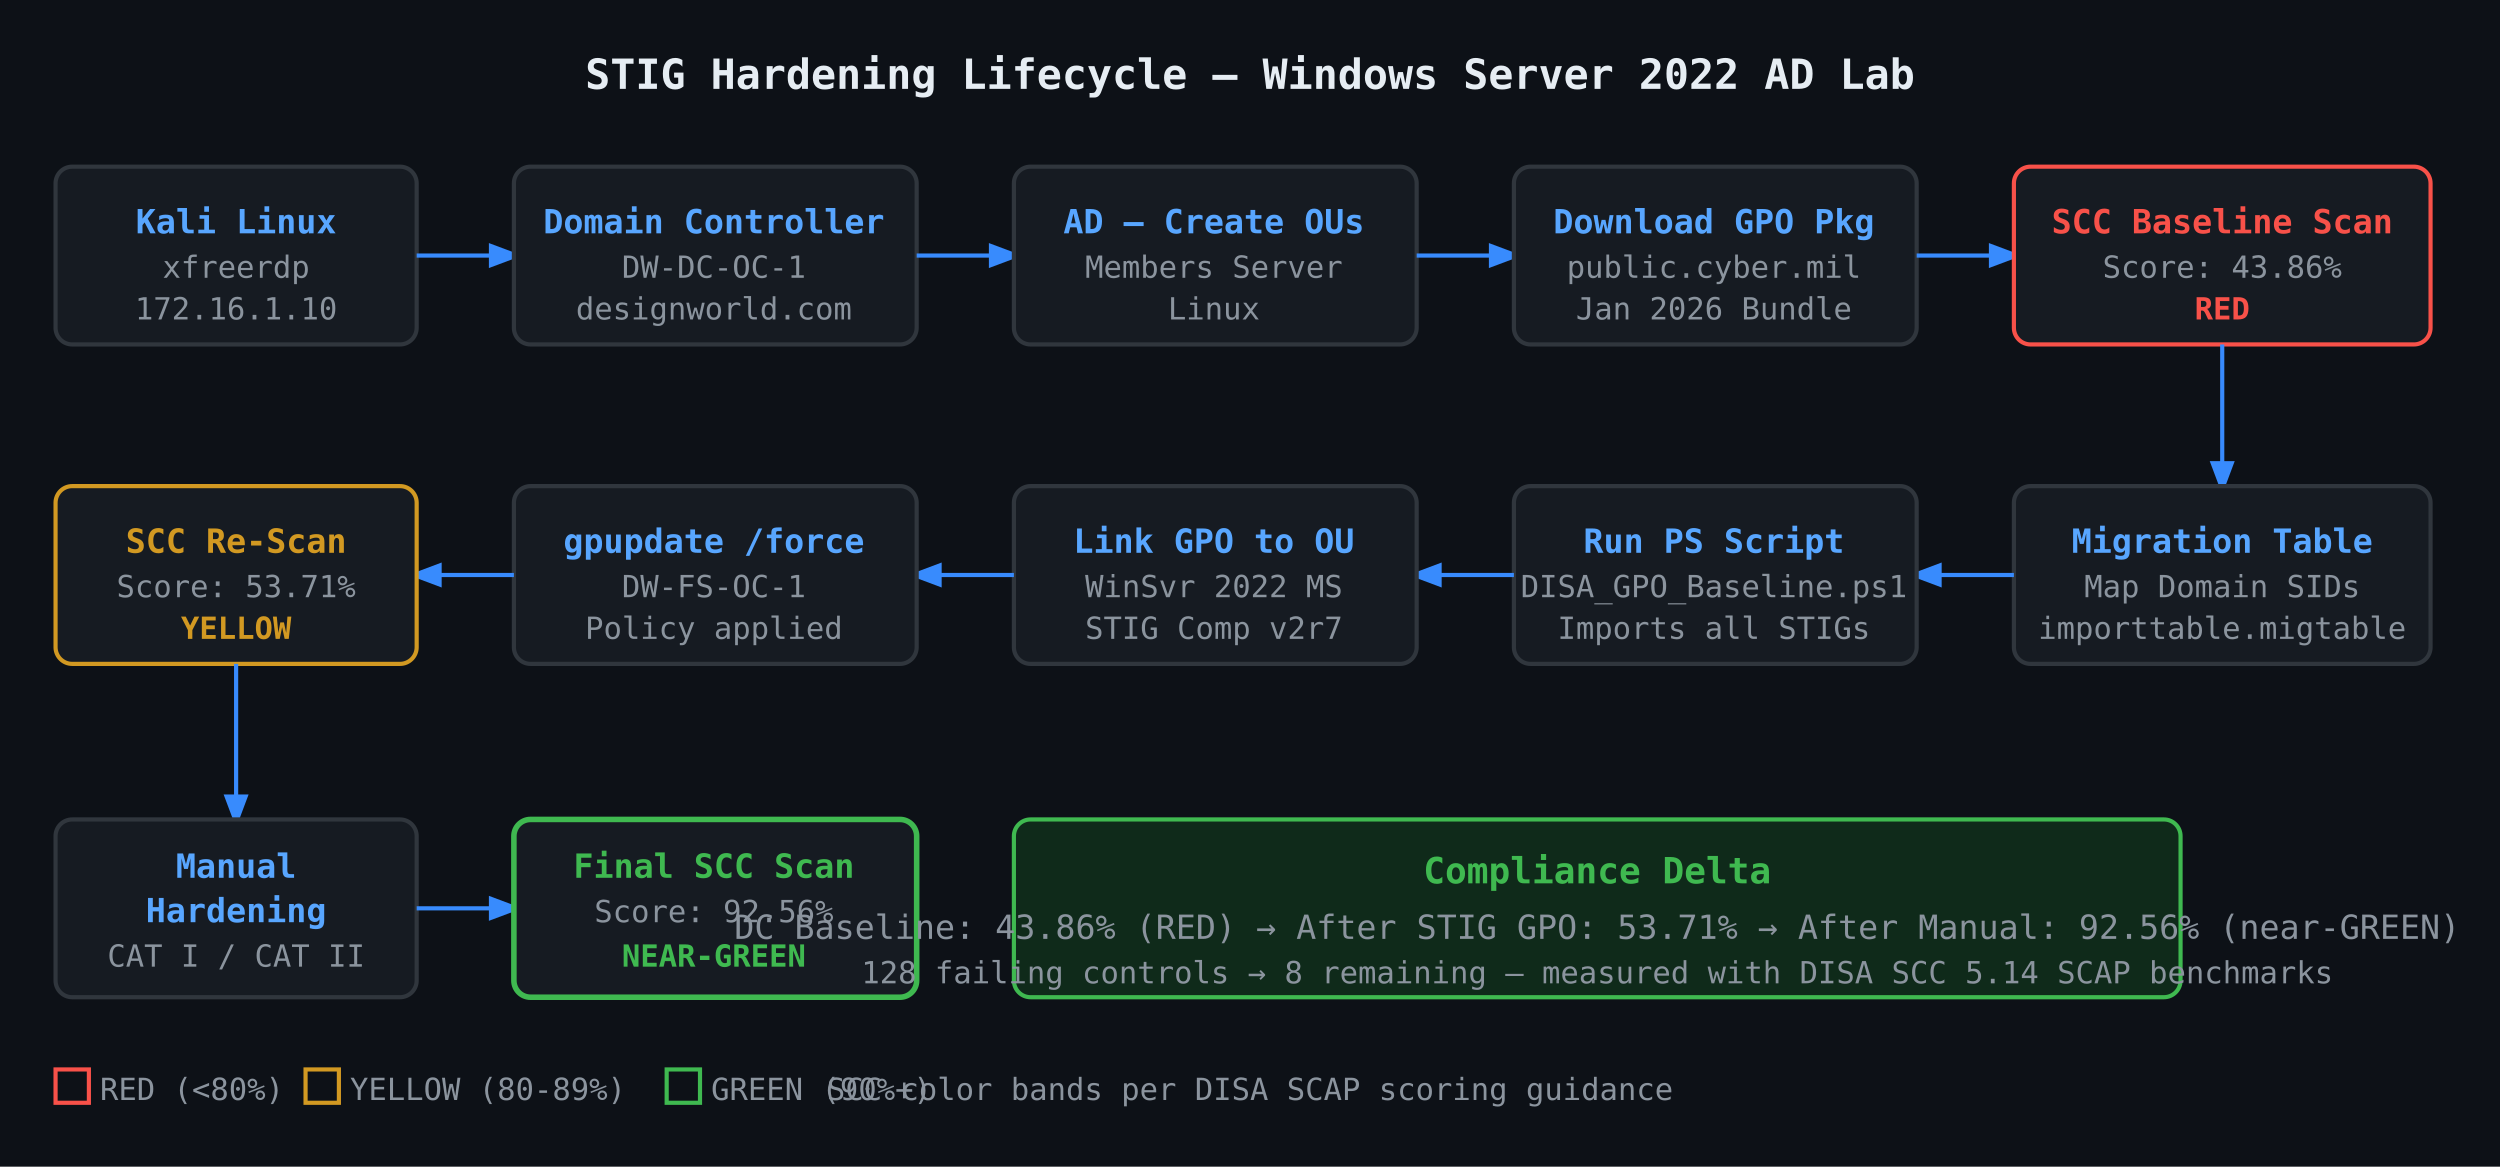
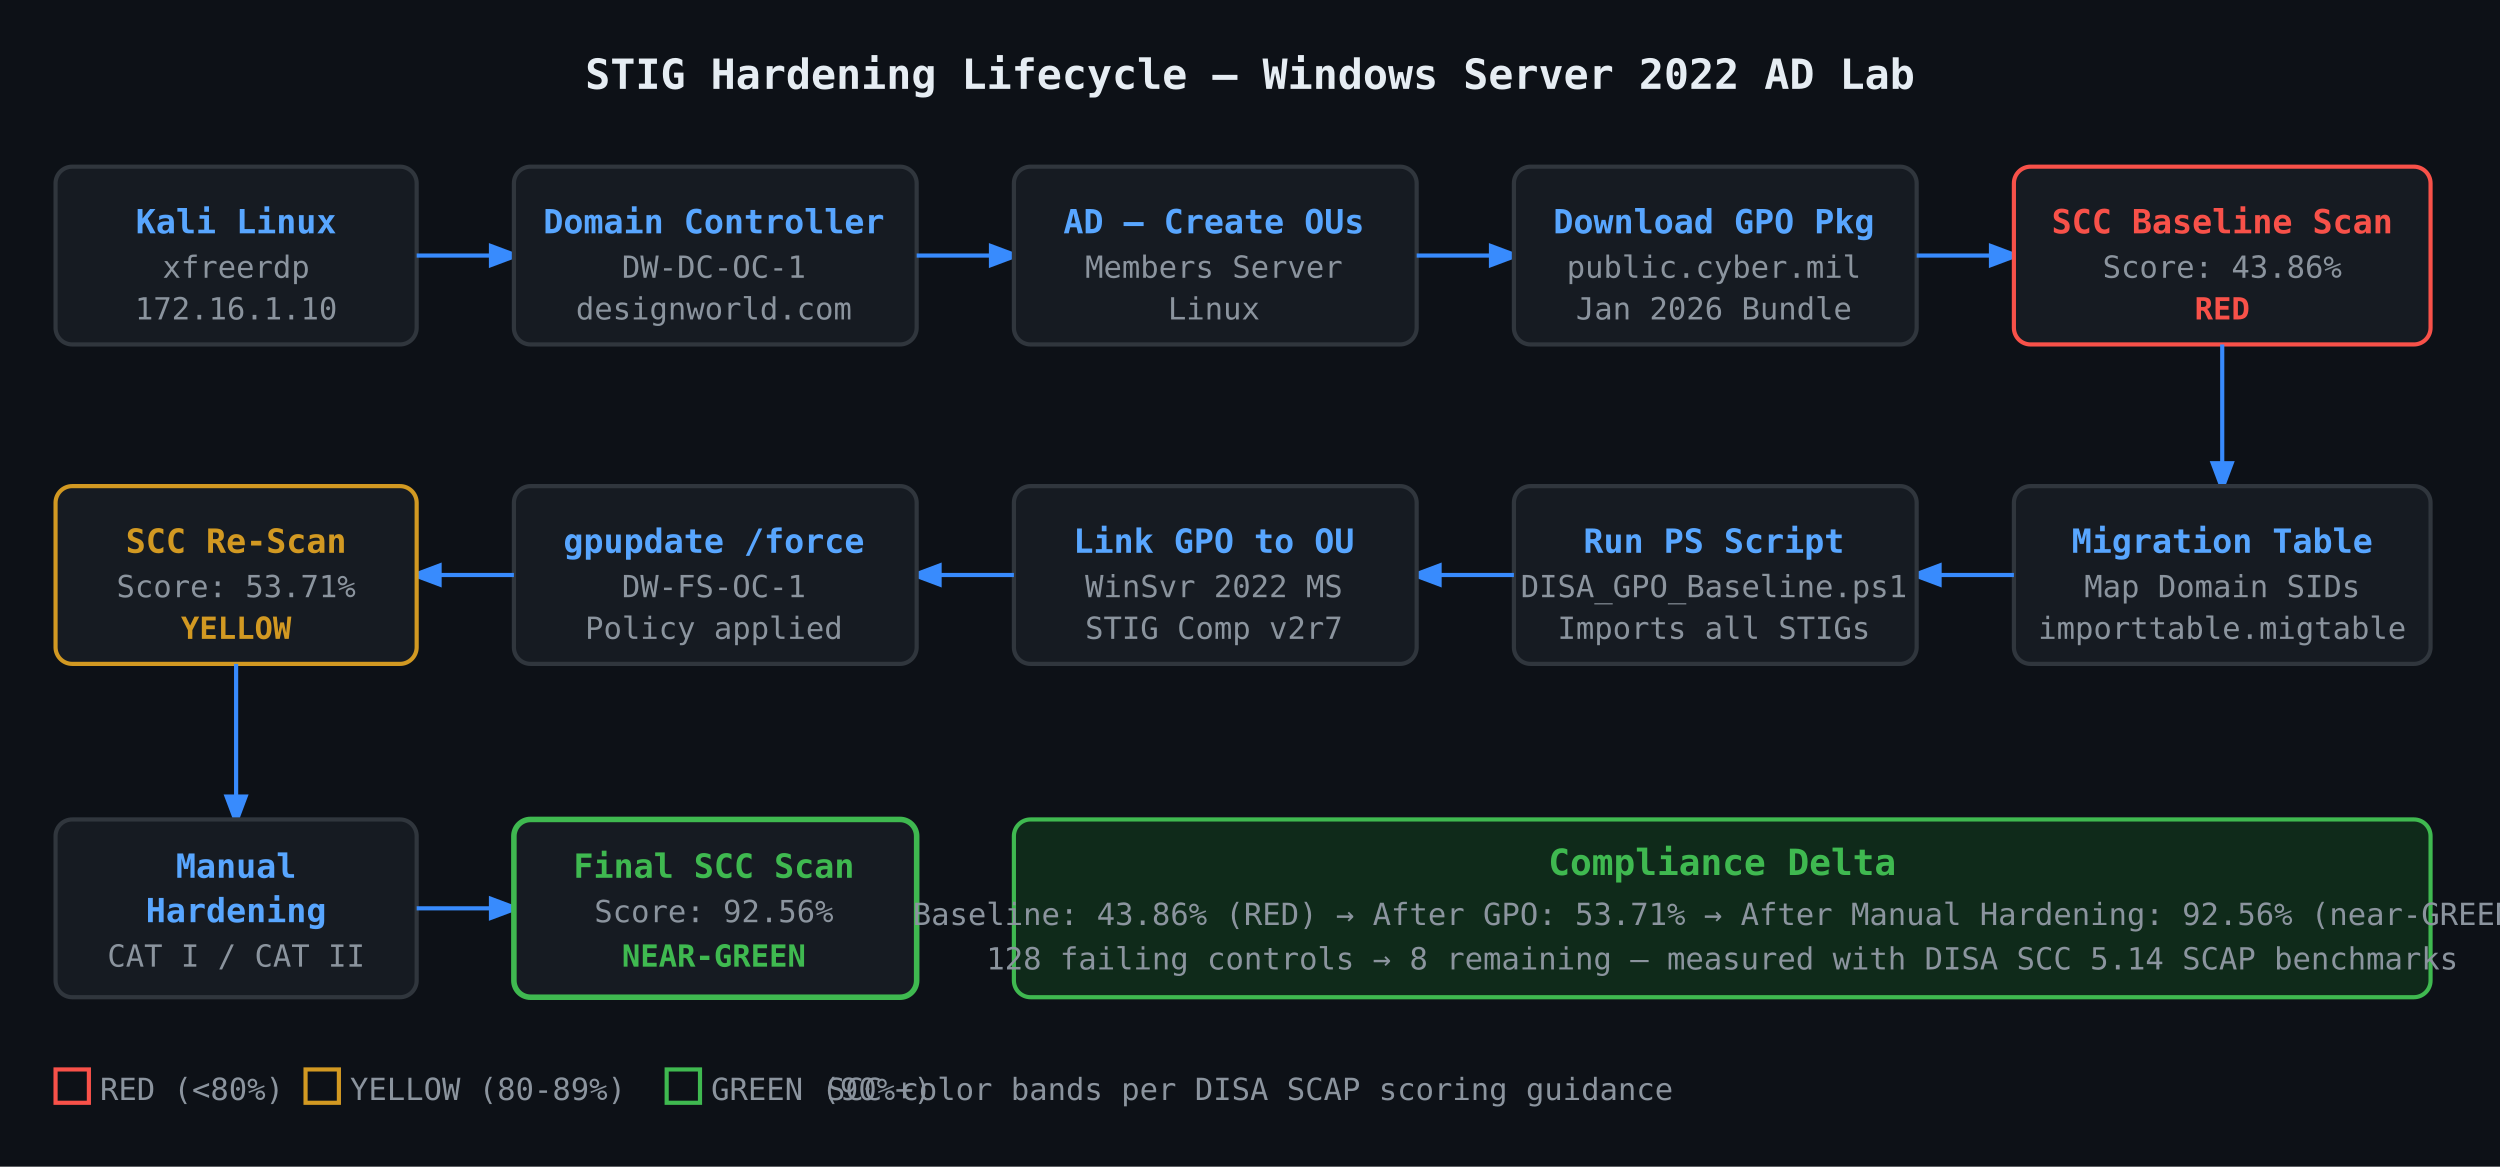
<svg xmlns="http://www.w3.org/2000/svg" viewBox="0 0 900 420" font-family="monospace" font-size="13">
  <rect width="900" height="420" fill="#0d1117" />
  <text x="450" y="32" fill="#e6edf3" font-size="15" font-weight="bold" text-anchor="middle">STIG Hardening Lifecycle — Windows Server 2022 AD Lab</text>
  <rect x="20" y="60" width="130" height="64" rx="6" fill="#161b22" stroke="#30363d" stroke-width="1.5" />
  <text x="85" y="84" fill="#58a6ff" font-size="12" font-weight="bold" text-anchor="middle">Kali Linux</text>
  <text x="85" y="100" fill="#8b949e" font-size="11" text-anchor="middle">xfreerdp</text>
  <text x="85" y="115" fill="#8b949e" font-size="11" text-anchor="middle">172.16.1.10</text>
  <line x1="150" y1="92" x2="185" y2="92" stroke="#388bfd" stroke-width="1.5" marker-end="url(#arr)" />
  <rect x="185" y="60" width="145" height="64" rx="6" fill="#161b22" stroke="#30363d" stroke-width="1.5" />
  <text x="257" y="84" fill="#58a6ff" font-size="12" font-weight="bold" text-anchor="middle">Domain Controller</text>
  <text x="257" y="100" fill="#8b949e" font-size="11" text-anchor="middle">DW-DC-OC-1</text>
  <text x="257" y="115" fill="#8b949e" font-size="11" text-anchor="middle">designworld.com</text>
  <line x1="330" y1="92" x2="365" y2="92" stroke="#388bfd" stroke-width="1.5" marker-end="url(#arr)" />
  <rect x="365" y="60" width="145" height="64" rx="6" fill="#161b22" stroke="#30363d" stroke-width="1.5" />
  <text x="437" y="84" fill="#58a6ff" font-size="12" font-weight="bold" text-anchor="middle">AD — Create OUs</text>
  <text x="437" y="100" fill="#8b949e" font-size="11" text-anchor="middle">Members Server</text>
  <text x="437" y="115" fill="#8b949e" font-size="11" text-anchor="middle">Linux</text>
  <line x1="510" y1="92" x2="545" y2="92" stroke="#388bfd" stroke-width="1.5" marker-end="url(#arr)" />
  <rect x="545" y="60" width="145" height="64" rx="6" fill="#161b22" stroke="#30363d" stroke-width="1.5" />
  <text x="617" y="84" fill="#58a6ff" font-size="12" font-weight="bold" text-anchor="middle">Download GPO Pkg</text>
  <text x="617" y="100" fill="#8b949e" font-size="11" text-anchor="middle">public.cyber.mil</text>
  <text x="617" y="115" fill="#8b949e" font-size="11" text-anchor="middle">Jan 2026 Bundle</text>
  <line x1="690" y1="92" x2="725" y2="92" stroke="#388bfd" stroke-width="1.5" marker-end="url(#arr)" />
  <rect x="725" y="60" width="150" height="64" rx="6" fill="#161b22" stroke="#f85149" stroke-width="1.5" />
  <text x="800" y="84" fill="#f85149" font-size="12" font-weight="bold" text-anchor="middle">SCC Baseline Scan</text>
  <text x="800" y="100" fill="#8b949e" font-size="11" text-anchor="middle">Score: 43.86%</text>
  <text x="800" y="115" fill="#f85149" font-size="11" font-weight="bold" text-anchor="middle">RED</text>
  <line x1="800" y1="124" x2="800" y2="175" stroke="#388bfd" stroke-width="1.5" marker-end="url(#arr)" />
  <rect x="725" y="175" width="150" height="64" rx="6" fill="#161b22" stroke="#30363d" stroke-width="1.5" />
  <text x="800" y="199" fill="#58a6ff" font-size="12" font-weight="bold" text-anchor="middle">Migration Table</text>
  <text x="800" y="215" fill="#8b949e" font-size="11" text-anchor="middle">Map Domain SIDs</text>
  <text x="800" y="230" fill="#8b949e" font-size="11" text-anchor="middle">importtable.migtable</text>
  <line x1="725" y1="207" x2="690" y2="207" stroke="#388bfd" stroke-width="1.5" marker-end="url(#arr)" />
  <rect x="545" y="175" width="145" height="64" rx="6" fill="#161b22" stroke="#30363d" stroke-width="1.5" />
  <text x="617" y="199" fill="#58a6ff" font-size="12" font-weight="bold" text-anchor="middle">Run PS Script</text>
  <text x="617" y="215" fill="#8b949e" font-size="11" text-anchor="middle">DISA_GPO_Baseline.ps1</text>
  <text x="617" y="230" fill="#8b949e" font-size="11" text-anchor="middle">Imports all STIGs</text>
  <line x1="545" y1="207" x2="510" y2="207" stroke="#388bfd" stroke-width="1.5" marker-end="url(#arr)" />
  <rect x="365" y="175" width="145" height="64" rx="6" fill="#161b22" stroke="#30363d" stroke-width="1.5" />
  <text x="437" y="199" fill="#58a6ff" font-size="12" font-weight="bold" text-anchor="middle">Link GPO to OU</text>
  <text x="437" y="215" fill="#8b949e" font-size="11" text-anchor="middle">WinSvr 2022 MS</text>
  <text x="437" y="230" fill="#8b949e" font-size="11" text-anchor="middle">STIG Comp v2r7</text>
  <line x1="365" y1="207" x2="330" y2="207" stroke="#388bfd" stroke-width="1.5" marker-end="url(#arr)" />
  <rect x="185" y="175" width="145" height="64" rx="6" fill="#161b22" stroke="#30363d" stroke-width="1.5" />
  <text x="257" y="199" fill="#58a6ff" font-size="12" font-weight="bold" text-anchor="middle">gpupdate /force</text>
  <text x="257" y="215" fill="#8b949e" font-size="11" text-anchor="middle">DW-FS-OC-1</text>
  <text x="257" y="230" fill="#8b949e" font-size="11" text-anchor="middle">Policy applied</text>
  <line x1="185" y1="207" x2="150" y2="207" stroke="#388bfd" stroke-width="1.5" marker-end="url(#arr)" />
  <rect x="20" y="175" width="130" height="64" rx="6" fill="#161b22" stroke="#d29922" stroke-width="1.5" />
  <text x="85" y="199" fill="#d29922" font-size="12" font-weight="bold" text-anchor="middle">SCC Re-Scan</text>
  <text x="85" y="215" fill="#8b949e" font-size="11" text-anchor="middle">Score: 53.71%</text>
  <text x="85" y="230" fill="#d29922" font-size="11" font-weight="bold" text-anchor="middle">YELLOW</text>
  <line x1="85" y1="239" x2="85" y2="295" stroke="#388bfd" stroke-width="1.5" marker-end="url(#arr)" />
  <rect x="20" y="295" width="130" height="64" rx="6" fill="#161b22" stroke="#30363d" stroke-width="1.5" />
  <text x="85" y="316" fill="#58a6ff" font-size="12" font-weight="bold" text-anchor="middle">Manual</text>
  <text x="85" y="332" fill="#58a6ff" font-size="12" font-weight="bold" text-anchor="middle">Hardening</text>
  <text x="85" y="348" fill="#8b949e" font-size="11" text-anchor="middle">CAT I / CAT II</text>
  <line x1="150" y1="327" x2="185" y2="327" stroke="#388bfd" stroke-width="1.5" marker-end="url(#arr)" />
  <rect x="185" y="295" width="145" height="64" rx="6" fill="#161b22" stroke="#3fb950" stroke-width="2" />
  <text x="257" y="316" fill="#3fb950" font-size="12" font-weight="bold" text-anchor="middle">Final SCC Scan</text>
  <text x="257" y="332" fill="#8b949e" font-size="11" text-anchor="middle">Score: 92.56%</text>
  <text x="257" y="348" fill="#3fb950" font-size="11" font-weight="bold" text-anchor="middle">NEAR-GREEN</text>
-   <rect x="365" y="295" width="420" height="64" rx="6" fill="#0f2a1a" stroke="#3fb950" stroke-width="1.5" />
-   <text x="575" y="318" fill="#3fb950" font-size="13" font-weight="bold" text-anchor="middle">Compliance Delta</text>
-   <text x="575" y="338" fill="#8b949e" font-size="12" text-anchor="middle">DC Baseline: 43.86% (RED)  →  After STIG GPO: 53.71%  →  After Manual: 92.56% (near-GREEN)</text>
-   <text x="575" y="354" fill="#8b949e" font-size="11" text-anchor="middle">128 failing controls → 8 remaining — measured with DISA SCC 5.14 SCAP benchmarks</text>
+   <rect x="365" y="295" width="510" height="64" rx="6" fill="#0f2a1a" stroke="#3fb950" stroke-width="1.5" />
+   <text x="620" y="315" fill="#3fb950" font-size="13" font-weight="bold" text-anchor="middle">Compliance Delta</text>
+   <text x="620" y="333" fill="#8b949e" font-size="11" text-anchor="middle">Baseline: 43.86% (RED)  →  After GPO: 53.71%  →  After Manual Hardening: 92.56% (near-GREEN)</text>
+   <text x="620" y="349" fill="#8b949e" font-size="11" text-anchor="middle">128 failing controls → 8 remaining — measured with DISA SCC 5.14 SCAP benchmarks</text>
  <defs>
    <marker id="arr" markerWidth="8" markerHeight="8" refX="6" refY="3" orient="auto">
      <path d="M0,0 L0,6 L8,3 z" fill="#388bfd" />
    </marker>
  </defs>
  <rect x="20" y="385" width="12" height="12" fill="none" stroke="#f85149" stroke-width="1.5" />
  <text x="36" y="396" fill="#8b949e" font-size="11">RED (&lt;80%)</text>
  <rect x="110" y="385" width="12" height="12" fill="none" stroke="#d29922" stroke-width="1.5" />
  <text x="126" y="396" fill="#8b949e" font-size="11">YELLOW (80-89%)</text>
  <rect x="240" y="385" width="12" height="12" fill="none" stroke="#3fb950" stroke-width="1.5" />
  <text x="256" y="396" fill="#8b949e" font-size="11">GREEN (90%+)</text>
  <text x="450" y="396" fill="#8b949e" font-size="11" text-anchor="middle">SCC color bands per DISA SCAP scoring guidance</text>
</svg>
